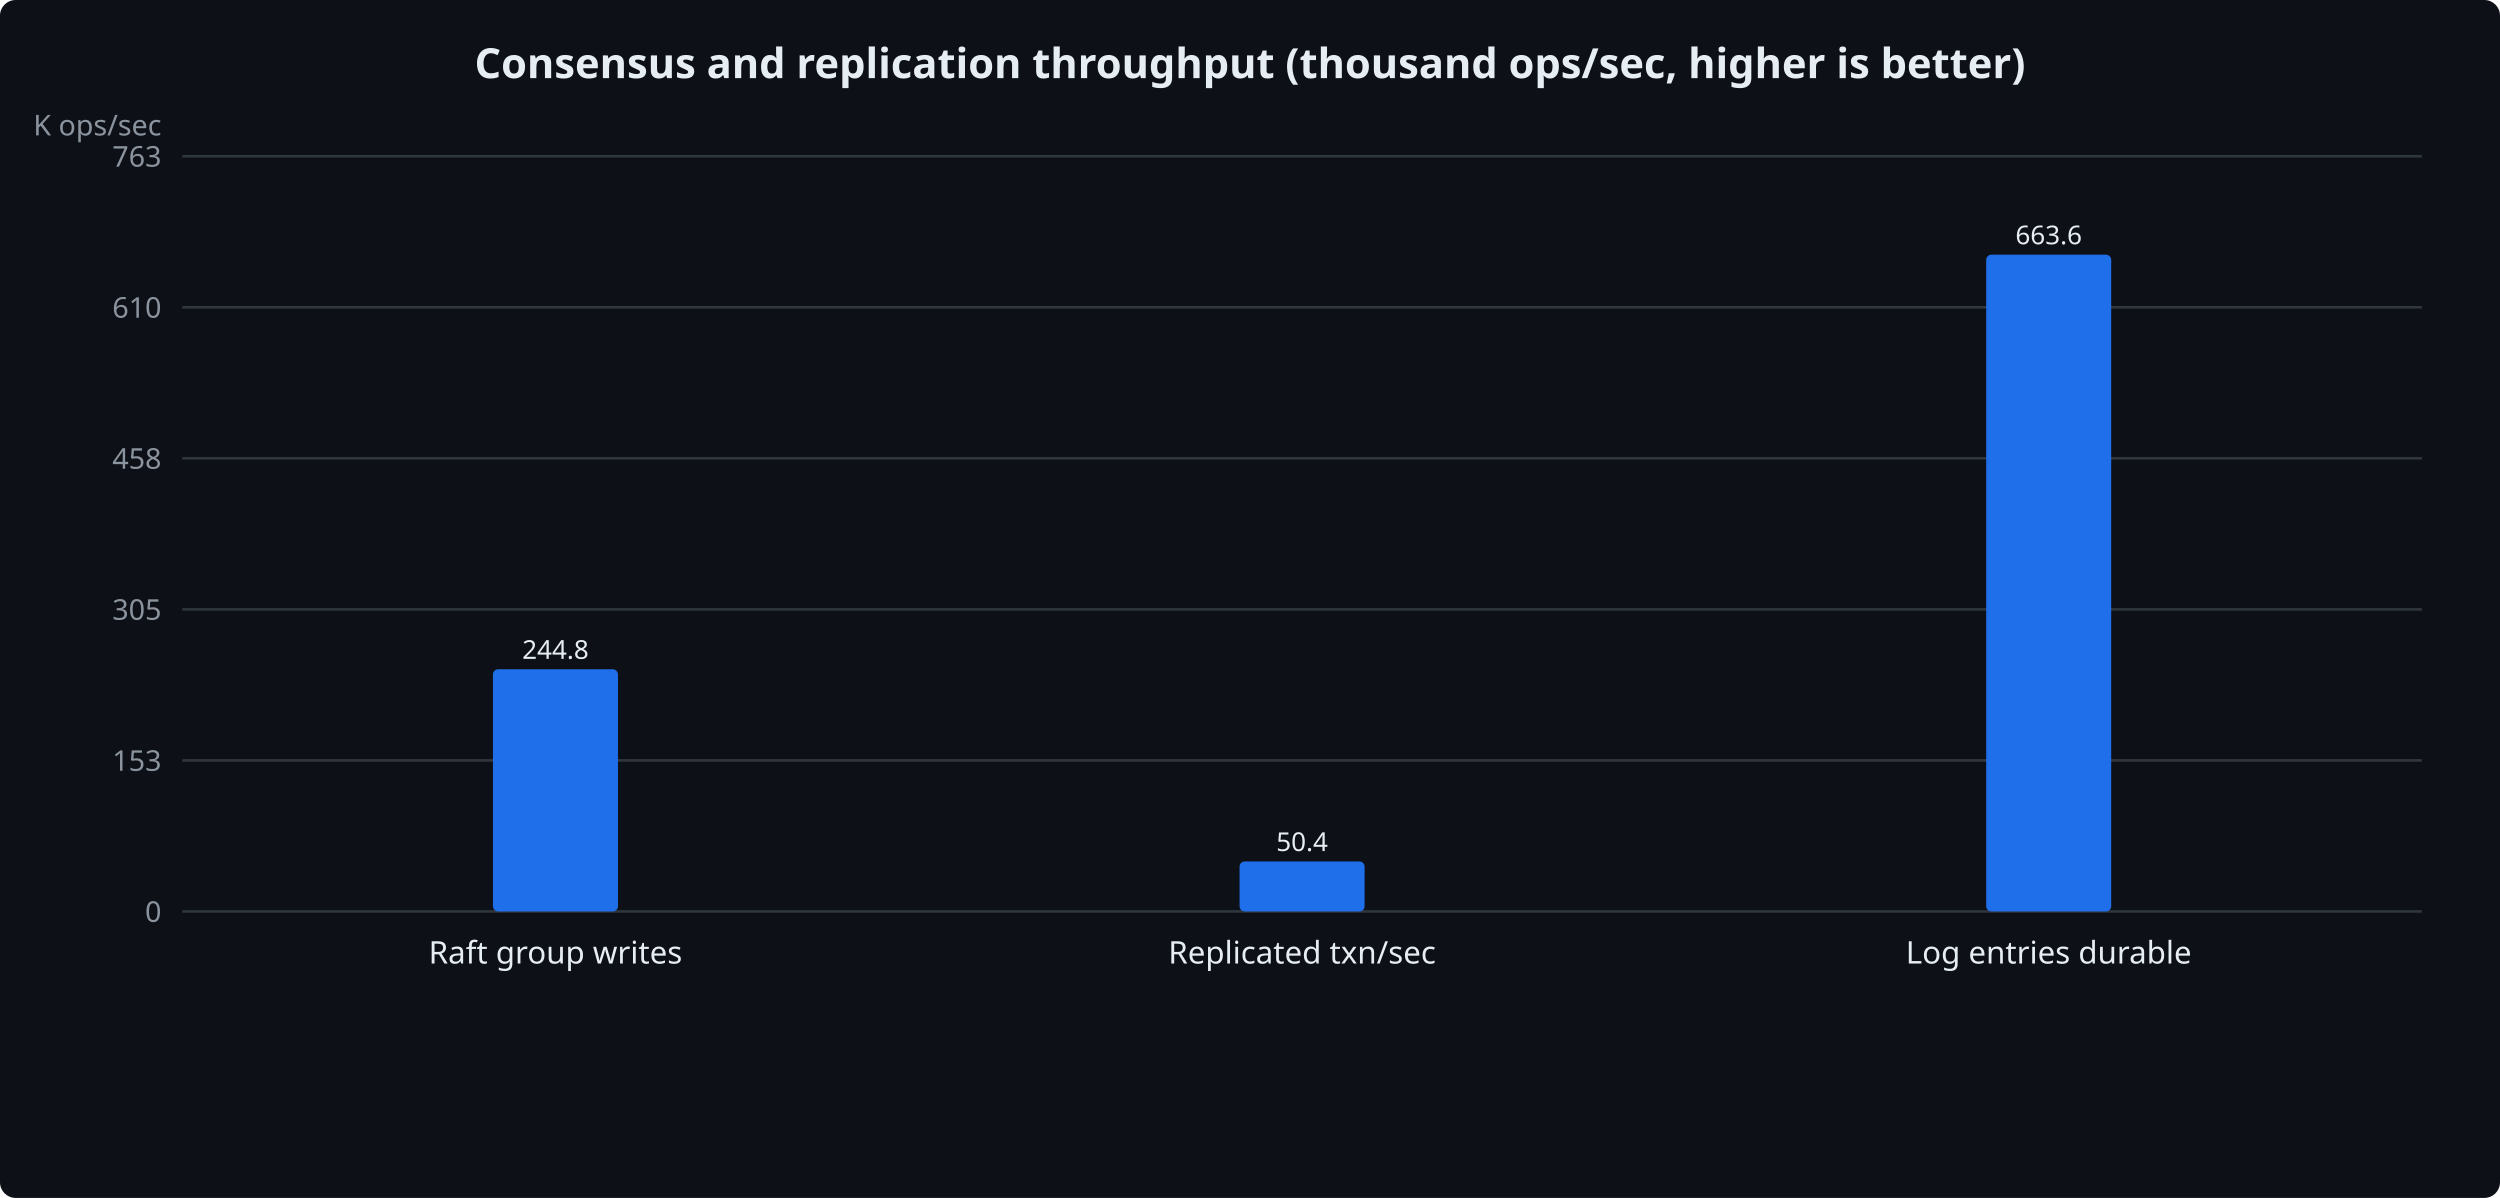
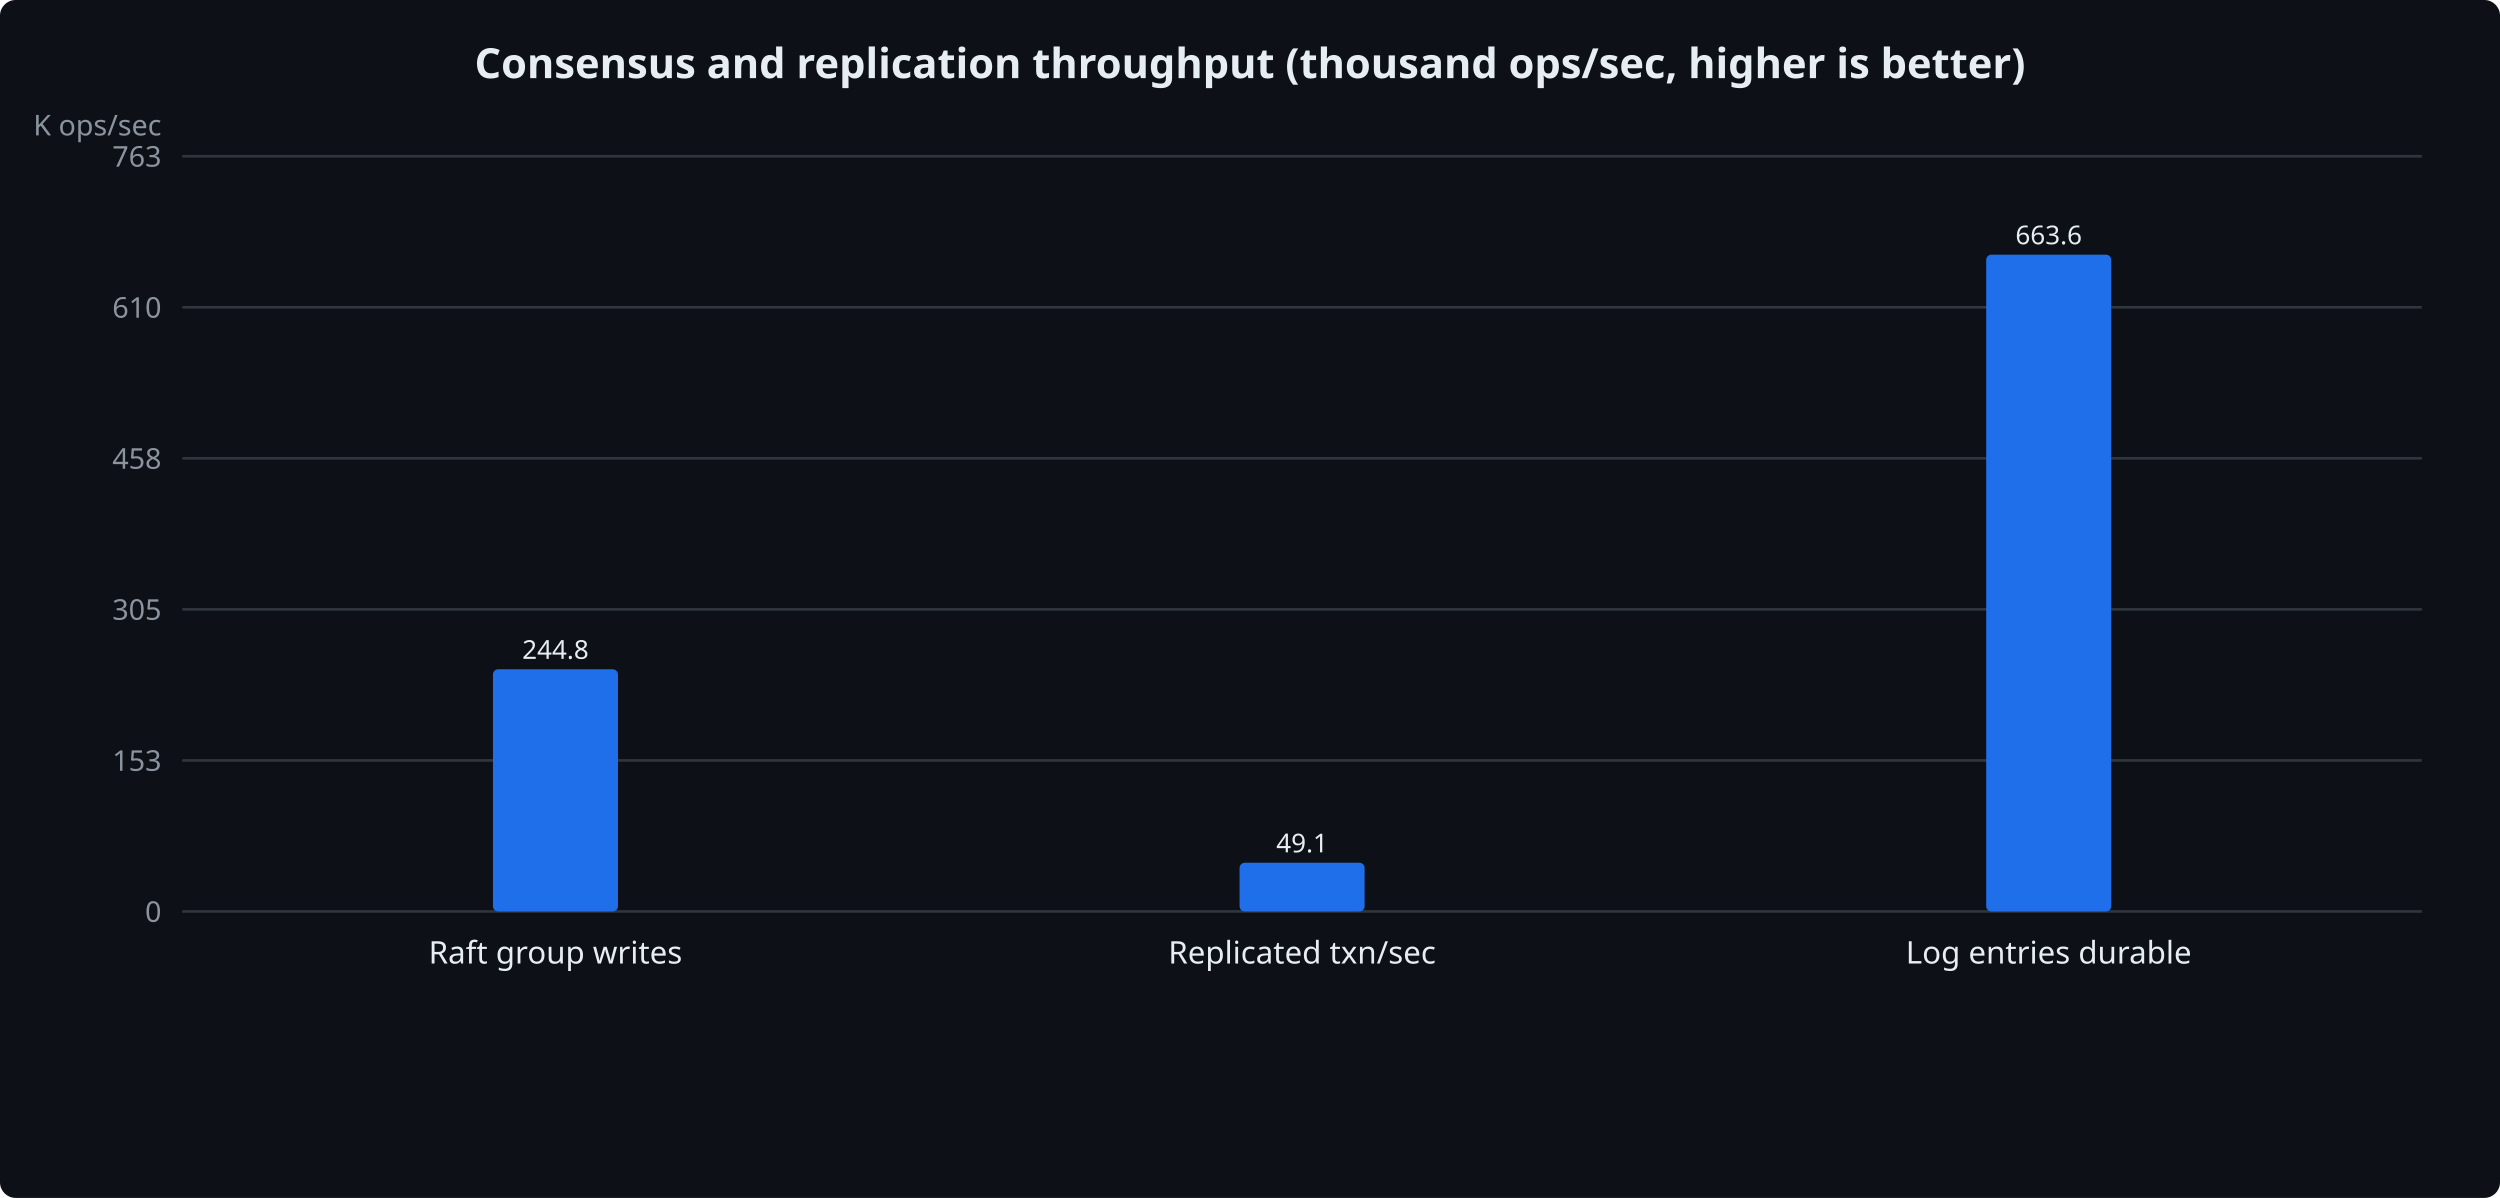
<svg xmlns="http://www.w3.org/2000/svg" viewBox="0 0 960 460" width="100%" font-family="ui-sans-serif, system-ui, sans-serif">
  <rect width="960" height="460" fill="#0d1117" rx="6" />
  <text x="480.0" y="30" text-anchor="middle" fill="#e6edf3" font-size="16" font-weight="600">Consensus and replication throughput (thousand ops/sec, higher is better)</text>
  <line x1="70" y1="350.0" x2="930" y2="350.0" stroke="#30363d" stroke-width="1" />
  <text x="62" y="354.0" text-anchor="end" fill="#8b949e" font-size="11">0</text>
  <line x1="70" y1="292.0" x2="930" y2="292.0" stroke="#30363d" stroke-width="1" />
  <text x="62" y="296.0" text-anchor="end" fill="#8b949e" font-size="11">153</text>
  <line x1="70" y1="234.0" x2="930" y2="234.0" stroke="#30363d" stroke-width="1" />
  <text x="62" y="238.0" text-anchor="end" fill="#8b949e" font-size="11">305</text>
  <line x1="70" y1="176.0" x2="930" y2="176.0" stroke="#30363d" stroke-width="1" />
  <text x="62" y="180.0" text-anchor="end" fill="#8b949e" font-size="11">458</text>
  <line x1="70" y1="118.0" x2="930" y2="118.0" stroke="#30363d" stroke-width="1" />
  <text x="62" y="122.0" text-anchor="end" fill="#8b949e" font-size="11">610</text>
  <line x1="70" y1="60.0" x2="930" y2="60.0" stroke="#30363d" stroke-width="1" />
  <text x="62" y="64.0" text-anchor="end" fill="#8b949e" font-size="11">763</text>
  <text x="62" y="52" text-anchor="end" fill="#8b949e" font-size="11">K ops/sec</text>
  <rect x="189.3" y="257.0" width="48.0" height="93.0" fill="#1f6feb" rx="2" />
  <text x="213.3" y="253.0" text-anchor="middle" fill="#e6edf3" font-size="10">244.8</text>
  <text x="213.3" y="370" text-anchor="middle" fill="#e6edf3" font-size="12">Raft group writes</text>
-   <rect x="476.0" y="330.8" width="48.0" height="19.2" fill="#1f6feb" rx="2" />
-   <text x="500.0" y="326.8" text-anchor="middle" fill="#e6edf3" font-size="10">50.4</text>
+   <rect x="476.0" y="331.3" width="48.0" height="18.7" fill="#1f6feb" rx="2" />
+   <text x="500.0" y="327.3" text-anchor="middle" fill="#e6edf3" font-size="10">49.1</text>
  <text x="500.0" y="370" text-anchor="middle" fill="#e6edf3" font-size="12">Replicated txn/sec</text>
  <rect x="762.7" y="97.8" width="48.0" height="252.2" fill="#1f6feb" rx="2" />
  <text x="786.7" y="93.8" text-anchor="middle" fill="#e6edf3" font-size="10">663.6</text>
  <text x="786.7" y="370" text-anchor="middle" fill="#e6edf3" font-size="12">Log entries durable</text>
</svg>
